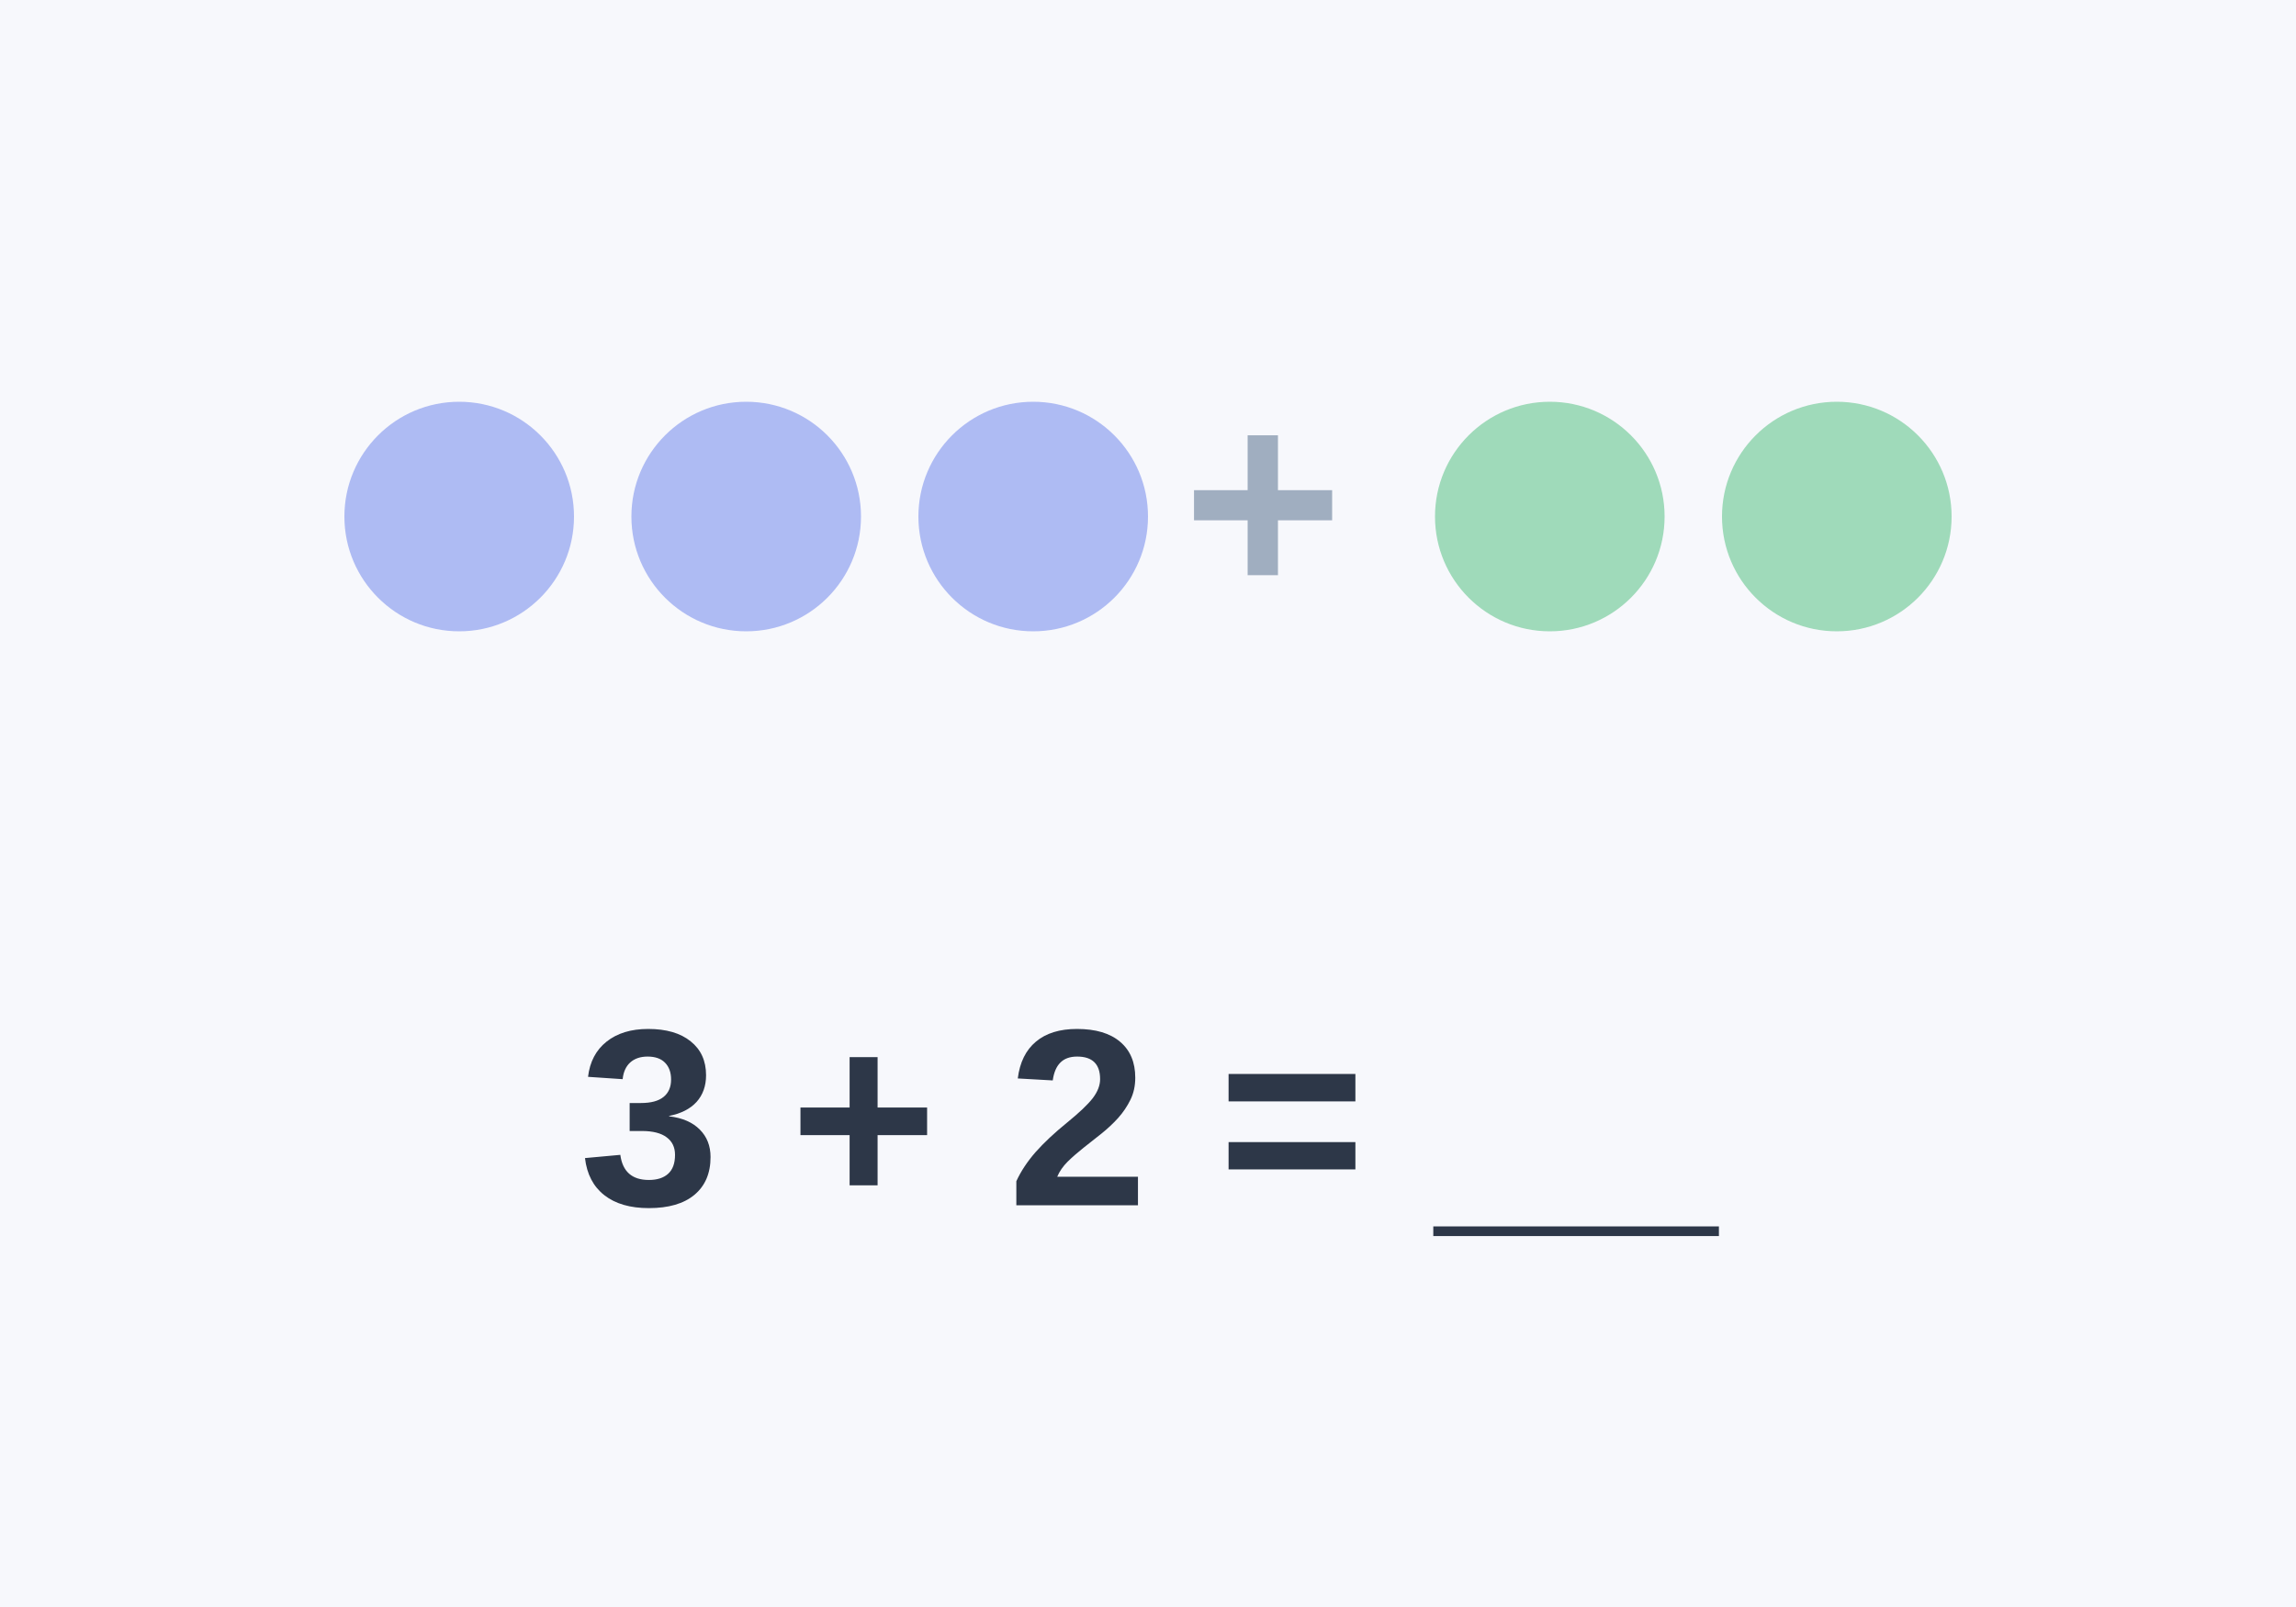
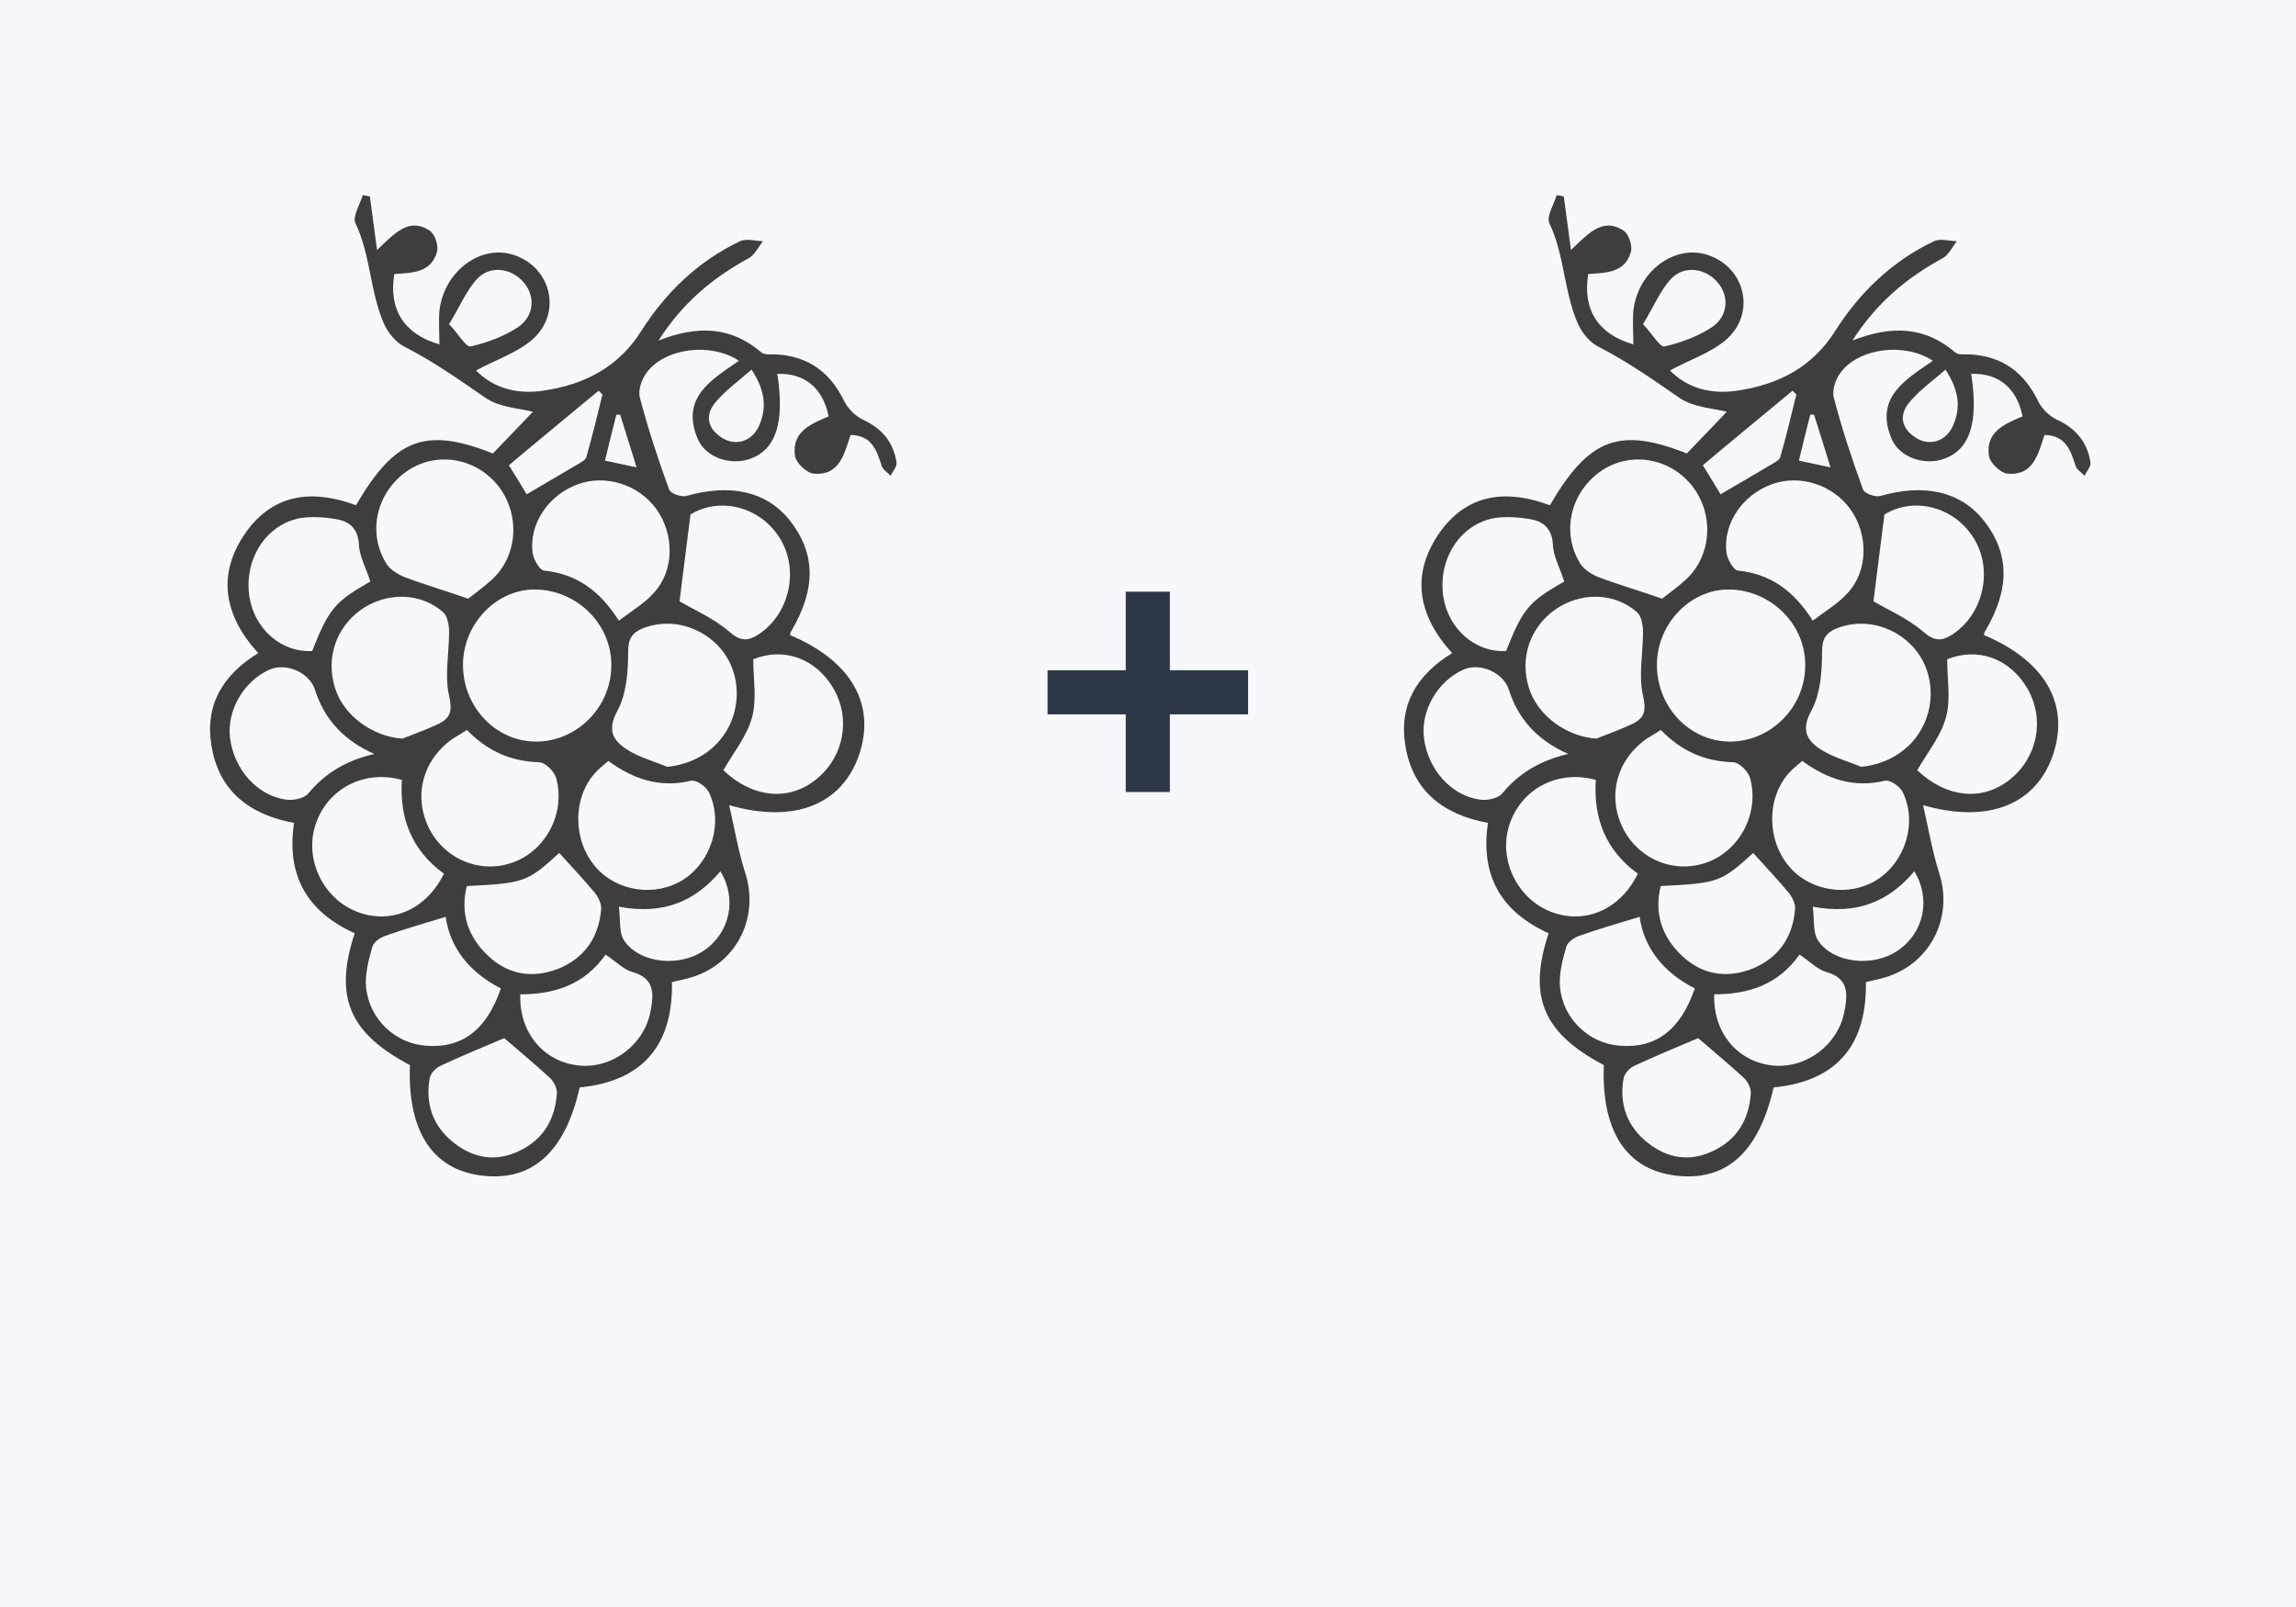
<svg xmlns="http://www.w3.org/2000/svg" viewBox="0 0 200 140">
  <rect width="200" height="140" fill="#f7f8fc" />
-   <circle cx="40" cy="45" r="10" fill="#667eea" opacity="0.5" />
-   <circle cx="65" cy="45" r="10" fill="#667eea" opacity="0.5" />
-   <circle cx="90" cy="45" r="10" fill="#667eea" opacity="0.5" />
-   <text x="110" y="52" text-anchor="middle" font-size="24" font-weight="700" fill="#a0aec0" font-family="Arial">+</text>
-   <circle cx="135" cy="45" r="10" fill="#48bb78" opacity="0.5" />
-   <circle cx="160" cy="45" r="10" fill="#48bb78" opacity="0.5" />
-   <text x="100" y="105" text-anchor="middle" font-size="22" font-weight="700" fill="#2d3748" font-family="Arial">3 + 2 = __</text>
+   <svg x="16" y="15" width="64" height="90" viewBox="489.7 -2.2 174.4 244.3">
+     <path d="M619.1,147.2c1.4,6.2,2.3,11.5,3.9,16.5,3.5,10.9-2.4,22.1-13.6,25-1.3.3-2.5.6-3.8.9.3,16.4-8.4,23.7-21.9,25-3.5,15.5-11.4,22.5-23.5,20.9-11.5-1.5-17.4-10.6-16.8-26.2-14.4-7.6-18.1-16.2-13.1-31.3-11.1-5-16.3-13.5-14.4-26.2-10.3-1.9-17.8-7.3-19.6-18.3-1.6-9.6,2.6-16.8,11.1-22-8.2-9-10-18.9-2.7-29,6.7-9.1,16-9.8,25.9-6.1,9.3-16,16.6-18.6,32.5-12.3,3.4-3.5,6.6-6.9,9.5-9.9-3.1-.8-7.8-1-11.1-3.2-6.4-4.4-12.6-8.8-19.5-12.3-2-1-3.9-3.4-4.8-5.5-3.3-7.6-3.1-16.1-6.7-23.7-.8-1.6,1-4.4,1.7-6.7.6,0,1.1.2,1.7.3.5,3.8,1,7.6,1.7,12.7,4.3-4.1,7.6-7.8,12.5-4.6,1.2.8,2.2,3.6,1.7,5.1-1.4,5-6,4.9-10.1,5.2-1.4,8.4,2.3,14.3,10.7,16.7,0-2.7-.2-5.3,0-7.9,1-9.3,9.6-15.8,17.4-13.4,9.2,2.8,11.9,14,4.5,20.3-3.7,3.1-8.6,4.7-13.2,7.2,4.2,4.3,9.9,5.7,15.9,4.8,9.7-1.4,17.9-5.5,23.4-14.3,5.8-9.1,13.5-16.5,23.4-21.2,1.5-.7,3.6,0,5.4,0-1.1,1.4-1.9,3.2-3.3,4-8.4,4.6-15.6,10.4-21.5,19.6,9.4-3.7,17.3-3.3,24.4,2.8.8.7,2.5.4,3.8.5,7.5.5,12.6,4.3,15.9,11.1.9,1.8,2.7,3.6,4.5,4.4,4.5,2.1,7.2,5.4,7.9,10.1.2,1-.9,2.1-1.4,3.2-.7-.8-1.8-1.4-2.1-2.3-1.2-3.8-2.4-7.3-7.4-7.4-1.5,4.5-2.6,9.7-8.7,9.2-1.7-.1-4.3-2.6-4.5-4.3-.8-5.6,3.7-7.5,8-9.3-1.4-6.8-5.7-10.3-12.2-10.1,1.8,11.6-.3,18-6.5,20.2-4.6,1.6-10.5-.3-12.4-4.8-4.1-9.8,3.3-14,9.8-18.5-6.6-4.4-17.5-3.1-21.9,2.8-1.2,1.6-2.1,4.2-1.6,6,1.9,7.3,4.3,14.5,6.9,21.7.3,1,2.9,1.9,4.1,1.6,10.5-3,19-1.1,24.5,5.7,6.2,7.8,6.4,16.3.4,26.4-.2.3-.2.6-.3.9,14.5,6.1,20.5,16.4,16.4,28.5-4,11.6-15.1,16.4-30.8,11.9ZM573.2,132.5c9.6.1,17.8-7.9,18-17.7.3-9.9-7.9-18.2-17.9-18.4-9.2-.2-17.2,8-17.3,17.7-.1,10,7.6,18.3,17.2,18.4ZM557.2,98.6c1.1-.9,3.4-2.5,5.5-4.4,6.4-5.7,7-15.8,1.5-22.6-5.4-6.6-14.7-8-21.5-3.3-7.3,5.1-9.5,14.7-4.8,22.1.9,1.3,2.6,2.4,4.1,3,4.7,1.8,9.6,3.2,15.3,5.2ZM541.6,131.8c2.9-1.1,5.8-2.2,8.6-3.5,2.9-1.4,3.3-3.2,2.5-6.7-1.1-4.8,0-10,0-15.1,0-1.7-.4-3.9-1.5-4.8-5.5-4.7-13.4-4.7-19.4-.5-5.9,4.2-8.4,11.4-6.2,18.5,2,6.6,8.9,11.6,16,12.1ZM557,129.7c-1.4.9-2.4,1.5-3.4,2.1-7.3,5.1-9.5,13.9-5.5,21.6,3.9,7.3,12.3,10.6,20,7.7,7.7-2.9,12.3-11.8,10-20-.5-1.6-2.6-3.7-4.1-3.7-6.7-.2-12.3-2.7-17.1-7.7ZM604.5,138.5c6.8-.7,12.5-4.5,15.1-10.6,2.7-6.4,1.4-13.8-3.4-18.5-4.8-4.7-11.6-6.1-17.5-3.8-2.6,1.1-3.5,2.5-3.5,5.6,0,4.7-.4,10-2.5,13.9-2.6,4.7-1.1,7.2,2.4,9.4,2.9,1.8,6.3,2.7,9.4,4ZM593,103.8c3-2.3,6.1-4.1,8.3-6.6,4.9-5.3,4.9-13.9.6-19.9-4.2-5.8-12-8.3-18.6-5.9-6.9,2.5-11.6,9.2-10.8,16.2.2,1.6,1.7,4.2,2.7,4.3,7.8.8,13.3,4.8,17.8,11.9ZM590.5,137.1c-1.3,1.1-2.3,1.9-3.2,2.9-5.4,6.1-5.2,16.2.3,22.4,5,5.7,14,7,20.5,3,6.9-4.3,9.8-13.7,6.2-21-.7-1.3-3-2.9-4.2-2.6-7.2,1.7-13.4-.2-19.6-4.7ZM551.4,163.8c-7.7-5.6-10.5-13.3-9.9-22.2-9-2.5-17.7,2.1-20.5,10.6-2.7,8.1,1.7,17.4,9.6,20.6,8.1,3.3,16.7-.3,20.9-9ZM565,191.1c-7.5-3.8-12.1-9.7-13.1-17-5,1.5-9.7,2.9-14.3,4.5-1.2.4-2.8,1.5-3.1,2.6-.9,3.1-1.8,6.5-1.5,9.7.8,7.6,7,13.3,14.2,13.8,8.5.7,14.4-3.7,17.8-13.6ZM624.9,113c0,4.7.9,9.5-.3,13.8-1.2,4.4-4.4,8.3-6.8,12.5,6.8,6.5,15.4,7.5,22,2.2,6.6-5.3,8.3-14.3,4.2-21.5-4.2-7.3-11.9-10-19.2-7ZM535.1,135.5c-7.1-3.1-11.9-8-14.2-15.2-1.3-4.2-6.8-6.6-10.8-4.9-6.1,2.7-10.2,9.7-9.4,16.2.9,7.5,6.5,13.8,13.4,14.7,1.7.2,4.2-.3,5.2-1.5,4.1-5,9.3-7.9,15.8-9.4ZM534,94.5c-1-3.2-2.6-6-2.7-8.8-.2-3.8-2.3-5.5-5.4-6-2.9-.5-6-.7-8.8-.2-8.1,1.7-13.1,9.9-11.8,18.6,1.2,7.7,7.6,13.3,14.9,12.9,4-10.1,5.4-11.7,13.8-16.5ZM578.9,158.9c-7.7,7-8.3,7.2-22,7.9-1.6,6.5.3,12.1,5.1,16.6,4.8,4.5,10.6,5.4,16.7,3,6.3-2.6,9.6-7.6,10.1-14.2.1-1.2-.7-2.8-1.5-3.8-2.6-3.1-5.4-6.1-8.4-9.4ZM607.4,99.2c3.6,2.1,8.2,4.1,11.8,7.2,2.6,2.3,4.4,2.3,6.9.7,7.4-4.8,9.8-15.4,5.1-22.9-4.8-7.7-14.5-9.8-21.2-5.6-1,7.7-1.8,14.4-2.6,20.6ZM565.8,202.9c-5.2,2.2-10.3,4.3-15.2,6.6-1.1.5-2.3,1.8-2.5,2.9-1.1,6.2.8,11.5,5.8,15.4,4.7,3.7,10,4.5,15.4,1.9,5.8-2.7,8.6-7.6,9-13.8,0-1.2-.8-2.8-1.7-3.6-3.7-3.4-7.6-6.6-10.8-9.4ZM589.9,183c-5.1,7.3-12.3,9.5-20.3,9.5-.3,9.1,5.5,16,13.9,16.9,7.9.8,15.5-4.9,17-12.8.8-4.1,1.1-7.9-4.3-9.4-2.1-.6-3.9-2.5-6.3-4.1ZM593,171.6c.4,3.4,0,6.4,1.3,8.2,3.7,5.4,13.1,6.3,18.9,2.3,6.2-4.2,7.9-12.3,3.9-18.8-6,7.1-13.5,10.4-24.1,8.4ZM552.7,33.4c2.2,2.3,4,5.5,5.1,5.3,3.9-.9,8-2.4,11.3-4.6,3.8-2.6,4.1-7.3,1.4-10.5-2.8-3.4-7.8-4.3-11-1.1-2.7,2.8-4.2,6.7-6.8,10.9ZM589.1,50.1c-.3-.3-.6-.6-.9-.9-7.1,5.9-14.3,11.8-21.3,17.7,2.1,3.4,3.4,5.5,4.2,6.9,4.2-2.5,8.1-4.7,12.1-7.1.8-.5,1.9-1,2.1-1.8,1.4-4.9,2.6-9.9,3.8-14.8ZM624.5,44.2c-3.2,2.8-6.3,5-8.6,7.8-2.5,3-1.9,6.2,1.6,8.4,3.2,2,7,.9,8.7-2.7,1.9-4.2,1.7-8.3-1.7-13.5ZM593.3,54.9c-.3,0-.6,0-.9,0-.9,3.6-1.8,7.1-2.7,10.9,2.9.6,5.1,1.1,7.5,1.6-1.4-4.5-2.6-8.5-3.9-12.5Z" fill="#3f3d3d" />
+   </svg>
+   <text x="100" y="73" text-anchor="middle" font-size="36" font-weight="700" fill="#2d3748" font-family="'Google Sans Flex', sans-serif">+</text>
+   <svg x="120" y="15" width="64" height="90" viewBox="489.7 -2.2 174.4 244.3">
+     <path d="M619.1,147.2c1.4,6.2,2.3,11.5,3.9,16.5,3.5,10.9-2.4,22.1-13.6,25-1.3.3-2.5.6-3.8.9.3,16.4-8.4,23.7-21.9,25-3.5,15.5-11.4,22.5-23.5,20.9-11.5-1.5-17.4-10.6-16.8-26.2-14.4-7.6-18.1-16.2-13.1-31.3-11.1-5-16.3-13.5-14.4-26.2-10.3-1.9-17.8-7.3-19.6-18.3-1.6-9.6,2.6-16.8,11.1-22-8.2-9-10-18.9-2.7-29,6.7-9.1,16-9.8,25.9-6.1,9.3-16,16.6-18.6,32.5-12.3,3.4-3.5,6.6-6.9,9.5-9.9-3.1-.8-7.8-1-11.1-3.2-6.4-4.4-12.6-8.8-19.5-12.3-2-1-3.9-3.4-4.8-5.5-3.3-7.6-3.1-16.1-6.7-23.7-.8-1.6,1-4.4,1.7-6.7.6,0,1.1.2,1.7.3.5,3.8,1,7.6,1.7,12.7,4.3-4.1,7.6-7.8,12.5-4.6,1.2.8,2.2,3.6,1.7,5.1-1.4,5-6,4.9-10.1,5.2-1.4,8.4,2.3,14.3,10.7,16.7,0-2.7-.2-5.3,0-7.9,1-9.3,9.6-15.8,17.4-13.4,9.2,2.8,11.9,14,4.5,20.3-3.7,3.1-8.6,4.7-13.2,7.2,4.2,4.3,9.9,5.7,15.9,4.8,9.7-1.4,17.9-5.5,23.4-14.3,5.8-9.1,13.5-16.5,23.4-21.2,1.5-.7,3.6,0,5.4,0-1.1,1.4-1.9,3.2-3.3,4-8.4,4.6-15.6,10.4-21.5,19.6,9.4-3.7,17.3-3.3,24.4,2.8.8.7,2.5.4,3.8.5,7.5.5,12.6,4.3,15.9,11.1.9,1.8,2.7,3.6,4.5,4.4,4.5,2.1,7.2,5.4,7.9,10.1.2,1-.9,2.1-1.4,3.2-.7-.8-1.8-1.4-2.1-2.3-1.2-3.8-2.4-7.3-7.4-7.4-1.5,4.5-2.6,9.7-8.7,9.2-1.7-.1-4.3-2.6-4.5-4.3-.8-5.6,3.7-7.5,8-9.3-1.4-6.8-5.7-10.3-12.2-10.1,1.8,11.6-.3,18-6.5,20.2-4.6,1.6-10.5-.3-12.4-4.8-4.1-9.8,3.3-14,9.8-18.5-6.6-4.4-17.5-3.1-21.9,2.8-1.2,1.6-2.1,4.2-1.6,6,1.9,7.3,4.3,14.5,6.9,21.7.3,1,2.9,1.9,4.1,1.6,10.5-3,19-1.1,24.5,5.7,6.2,7.8,6.4,16.3.4,26.4-.2.3-.2.6-.3.9,14.5,6.1,20.5,16.4,16.4,28.5-4,11.6-15.1,16.4-30.8,11.9ZM573.2,132.5c9.6.1,17.8-7.9,18-17.7.3-9.9-7.9-18.2-17.9-18.4-9.2-.2-17.2,8-17.3,17.7-.1,10,7.6,18.3,17.2,18.4ZM557.2,98.6c1.1-.9,3.4-2.5,5.5-4.4,6.4-5.7,7-15.8,1.5-22.6-5.4-6.6-14.7-8-21.5-3.3-7.3,5.1-9.5,14.7-4.8,22.1.9,1.3,2.6,2.4,4.1,3,4.7,1.8,9.6,3.2,15.3,5.2ZM541.6,131.8c2.9-1.1,5.8-2.2,8.6-3.5,2.9-1.4,3.3-3.2,2.5-6.7-1.1-4.8,0-10,0-15.1,0-1.7-.4-3.9-1.5-4.8-5.5-4.7-13.4-4.7-19.4-.5-5.9,4.2-8.4,11.4-6.2,18.5,2,6.6,8.9,11.6,16,12.1ZM557,129.7c-1.4.9-2.4,1.5-3.4,2.1-7.3,5.1-9.5,13.9-5.5,21.6,3.9,7.3,12.3,10.6,20,7.7,7.7-2.9,12.3-11.8,10-20-.5-1.6-2.6-3.7-4.1-3.7-6.7-.2-12.3-2.7-17.1-7.7ZM604.5,138.5c6.8-.7,12.5-4.5,15.1-10.6,2.7-6.4,1.4-13.8-3.4-18.5-4.8-4.7-11.6-6.1-17.5-3.8-2.6,1.1-3.5,2.5-3.5,5.6,0,4.7-.4,10-2.5,13.9-2.6,4.7-1.1,7.2,2.4,9.4,2.9,1.8,6.3,2.7,9.4,4ZM593,103.8c3-2.3,6.1-4.1,8.3-6.6,4.9-5.3,4.9-13.9.6-19.9-4.2-5.8-12-8.3-18.6-5.9-6.9,2.5-11.6,9.2-10.8,16.2.2,1.6,1.7,4.2,2.7,4.3,7.8.8,13.3,4.8,17.8,11.9ZM590.5,137.1c-1.3,1.1-2.3,1.9-3.2,2.9-5.4,6.1-5.2,16.2.3,22.4,5,5.7,14,7,20.5,3,6.9-4.3,9.8-13.7,6.2-21-.7-1.3-3-2.9-4.2-2.6-7.2,1.7-13.4-.2-19.6-4.7ZM551.4,163.8c-7.7-5.6-10.5-13.3-9.9-22.2-9-2.5-17.7,2.1-20.5,10.6-2.7,8.1,1.7,17.4,9.6,20.6,8.1,3.3,16.7-.3,20.9-9ZM565,191.1c-7.5-3.8-12.1-9.7-13.1-17-5,1.5-9.7,2.9-14.3,4.5-1.2.4-2.8,1.5-3.1,2.6-.9,3.1-1.8,6.5-1.5,9.7.8,7.6,7,13.3,14.2,13.8,8.5.7,14.4-3.7,17.8-13.6ZM624.9,113c0,4.7.9,9.5-.3,13.8-1.2,4.4-4.4,8.3-6.8,12.5,6.8,6.5,15.4,7.5,22,2.2,6.6-5.3,8.3-14.3,4.2-21.5-4.2-7.3-11.9-10-19.2-7ZM535.1,135.5c-7.1-3.1-11.9-8-14.2-15.2-1.3-4.2-6.8-6.6-10.8-4.9-6.1,2.7-10.2,9.7-9.4,16.2.9,7.5,6.5,13.8,13.4,14.7,1.7.2,4.2-.3,5.2-1.5,4.1-5,9.3-7.9,15.8-9.4ZM534,94.5c-1-3.2-2.6-6-2.7-8.8-.2-3.8-2.3-5.5-5.4-6-2.9-.5-6-.7-8.8-.2-8.1,1.7-13.1,9.9-11.8,18.6,1.2,7.7,7.6,13.3,14.9,12.9,4-10.1,5.4-11.7,13.8-16.5ZM578.9,158.9c-7.7,7-8.3,7.2-22,7.9-1.6,6.5.3,12.1,5.1,16.6,4.8,4.5,10.6,5.4,16.7,3,6.3-2.6,9.6-7.6,10.1-14.2.1-1.2-.7-2.8-1.5-3.8-2.6-3.1-5.4-6.1-8.4-9.4ZM607.4,99.2c3.6,2.1,8.2,4.1,11.8,7.2,2.6,2.3,4.4,2.3,6.9.7,7.4-4.8,9.8-15.4,5.1-22.9-4.8-7.7-14.5-9.8-21.2-5.6-1,7.7-1.8,14.4-2.6,20.6ZM565.8,202.9c-5.2,2.2-10.3,4.3-15.2,6.6-1.1.5-2.3,1.8-2.5,2.9-1.1,6.2.8,11.5,5.8,15.4,4.7,3.7,10,4.5,15.4,1.9,5.8-2.7,8.6-7.6,9-13.8,0-1.2-.8-2.8-1.7-3.6-3.7-3.4-7.6-6.6-10.8-9.4ZM589.9,183c-5.1,7.3-12.3,9.5-20.3,9.5-.3,9.1,5.5,16,13.9,16.9,7.9.8,15.5-4.9,17-12.8.8-4.1,1.1-7.9-4.3-9.4-2.1-.6-3.9-2.5-6.3-4.1ZM593,171.6c.4,3.4,0,6.4,1.3,8.2,3.7,5.4,13.1,6.3,18.9,2.3,6.2-4.2,7.9-12.3,3.9-18.8-6,7.1-13.5,10.4-24.1,8.4ZM552.7,33.4c2.2,2.3,4,5.5,5.1,5.3,3.9-.9,8-2.4,11.3-4.6,3.8-2.6,4.1-7.3,1.4-10.5-2.8-3.4-7.8-4.3-11-1.1-2.7,2.8-4.2,6.7-6.8,10.9ZM589.1,50.1c-.3-.3-.6-.6-.9-.9-7.1,5.9-14.3,11.8-21.3,17.7,2.1,3.4,3.4,5.5,4.2,6.9,4.2-2.5,8.1-4.7,12.1-7.1.8-.5,1.9-1,2.1-1.8,1.4-4.9,2.6-9.9,3.8-14.8ZM624.5,44.2c-3.2,2.8-6.3,5-8.6,7.8-2.5,3-1.9,6.2,1.6,8.4,3.2,2,7,.9,8.7-2.7,1.9-4.2,1.7-8.3-1.7-13.5ZM593.3,54.9c-.3,0-.6,0-.9,0-.9,3.6-1.8,7.1-2.7,10.9,2.9.6,5.1,1.1,7.5,1.6-1.4-4.5-2.6-8.5-3.9-12.5Z" fill="#3f3d3d" />
+   </svg>
</svg>
